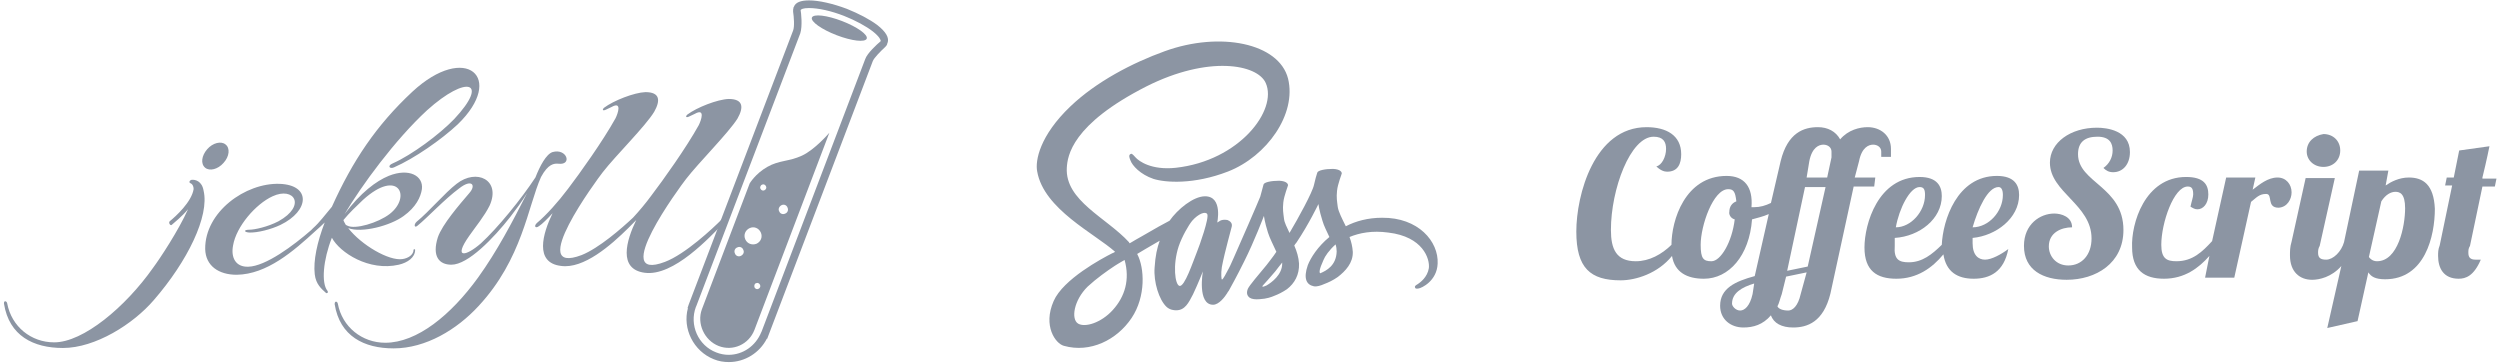
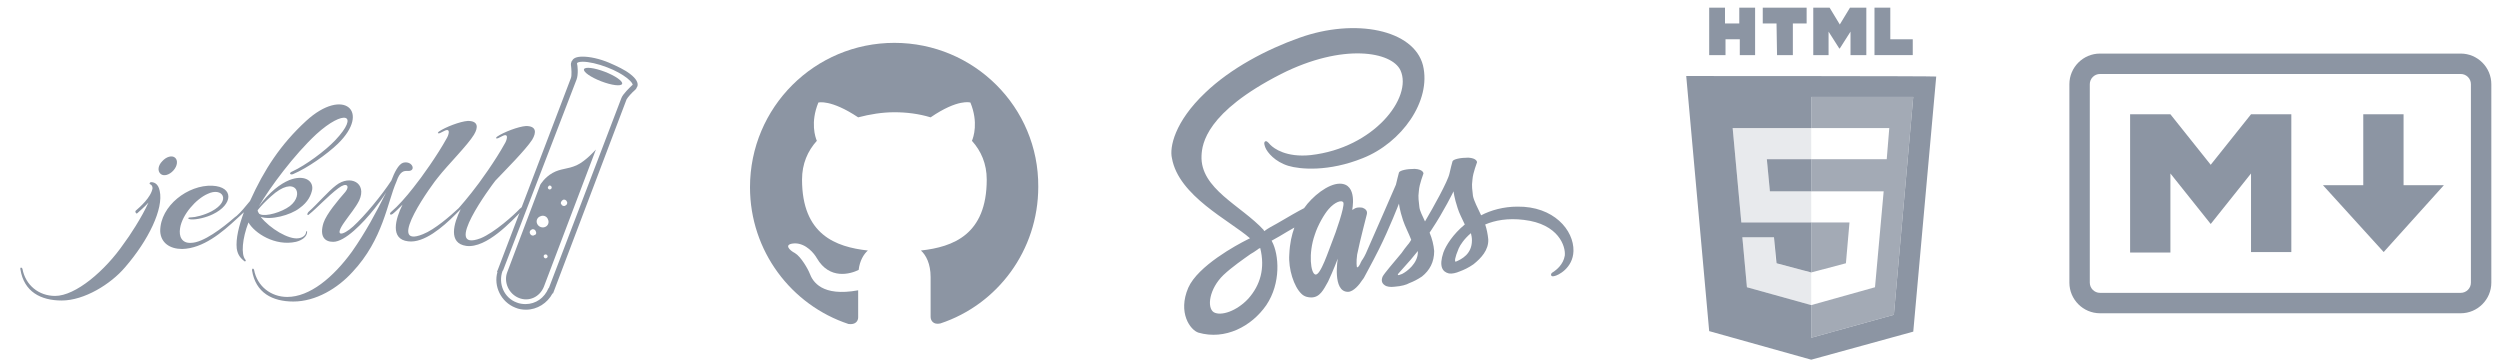
- <svg xmlns="http://www.w3.org/2000/svg" width="490" height="71" viewBox="0 0 490 71">
-   <g fill="#8C95A3">
-     <path d="M270.876 42.68c-2.724 0-5.161.653-7.096 1.669-.717-1.451-1.434-2.83-1.577-3.773-.143-1.161-.287-1.814-.143-3.192.143-1.379.932-3.265.932-3.41 0-.145-.143-.798-1.72-.871-1.577 0-2.939.29-3.082.726-.143.435-.43 1.379-.645 2.394-.287 1.451-3.154 6.675-4.802 9.432-.502-1.088-1.003-2.031-1.075-2.757-.143-1.161-.287-1.814-.143-3.192.143-1.379.932-3.265.932-3.41 0-.145-.143-.798-1.72-.871-1.577 0-2.939.29-3.082.726-.143.435-.358 1.451-.645 2.394-.358.943-4.157 9.65-5.161 11.899-.502 1.161-.932 2.104-1.29 2.684 0 0 0 .073-.072.145-.287.508-.43.798-.43.798-.215.363-.43.726-.573.726-.072 0-.215-1.088 0-2.467.573-3.047 1.935-7.763 1.935-7.908 0-.073.287-.871-.86-1.306-1.362-.218-1.72.435-1.864.435-.143 0-.143.218-.143.218s1.218-5.296-2.365-5.296c-2.294 0-5.376 2.539-6.952 4.788-1.003.508-3.082 1.669-5.304 2.975-.86.508-1.72.943-2.509 1.451-.072-.073-.143-.145-.143-.218-4.372-4.788-12.543-8.126-12.185-14.583.143-2.322.932-8.489 15.625-15.962 12.113-6.094 21.718-4.353 23.366-.653 2.365 5.296-5.161 15.236-17.632 16.615-4.802.508-7.239-1.306-7.884-2.031-.645-.726-.788-.798-1.003-.653-.43.218-.143.871 0 1.233.358 1.016 1.935 2.757 4.516 3.628 2.294.726 7.884 1.161 14.622-1.451 7.598-2.975 13.475-11.246 11.755-18.211-1.792-6.965-13.332-9.287-24.154-5.369-6.451 2.322-13.475 6.022-18.492 10.81-6.021 5.732-6.952 10.665-6.522 12.769 1.29 7.4 11.325 12.189 15.267 15.744-.215.145-.358.218-.573.29-2.007 1.016-9.604 5.079-11.468 9.359-2.15 4.861.358 8.344 2.007 8.779 5.161 1.451 10.393-1.161 13.26-5.441 2.867-4.281 2.509-9.867 1.147-12.479 0 0 0-.073-.072-.073l1.577-.943c1.003-.58 2.007-1.161 2.867-1.669-.502 1.379-.86 2.975-1.003 5.296-.215 2.757.86 6.312 2.365 7.691.645.58 1.434.653 1.864.653 1.72 0 2.437-1.451 3.297-3.12 1.003-2.104 1.935-4.498 1.935-4.498s-1.147 6.53 2.007 6.53c1.147 0 2.294-1.524 2.795-2.322 0 0 0-.073.072-.145.143-.218.215-.29.215-.29.43-.798 1.505-2.684 3.01-5.732 2.007-3.99 3.87-8.924 3.87-8.924s.143 1.233.788 3.265c.358 1.161 1.075 2.467 1.649 3.773-.43.653-.717 1.016-.717 1.016-.358.508-.788 1.016-1.218 1.596-1.505 1.814-3.369 3.99-3.655 4.643-.287.726-.215 1.306.358 1.741.43.29 1.147.363 1.935.29 1.434-.073 2.365-.435 2.867-.653.788-.29 1.649-.726 2.509-1.306 1.505-1.161 2.437-2.83 2.365-5.006-.072-1.233-.43-2.394-.932-3.555.143-.218.287-.435.43-.58 2.437-3.628 4.301-7.545 4.301-7.545s.143 1.233.788 3.265c.287 1.016.86 2.104 1.362 3.192-2.294 1.886-3.655 4.063-4.229 5.514-.932 2.684-.215 3.845 1.147 4.136.573.145 1.434-.145 2.079-.435.788-.29 1.72-.726 2.652-1.379 1.505-1.161 3.01-2.757 2.939-4.934-.072-1.016-.287-1.959-.645-2.902 1.935-.798 4.444-1.306 7.598-.871 6.809.798 8.171 5.151 7.956 6.965-.287 1.814-1.72 2.83-2.15 3.12-.502.29-.645.435-.573.653.072.29.287.29.717.218.573-.073 3.584-1.451 3.727-4.861.215-4.353-3.799-9.069-10.895-8.997zm-52.753 18.066c-2.294 2.539-5.447 3.483-6.809 2.684-1.434-.871-.86-4.571 1.864-7.255 1.72-1.596 3.87-3.12 5.304-4.063.358-.218.788-.508 1.434-.871.072-.073.143-.073.143-.073l.358-.218c1.075 3.845.072 7.183-2.294 9.795zm16.485-11.391c-.788 1.959-2.437 6.965-3.44 6.675-.86-.218-1.362-4.063-.143-7.763.645-1.886 1.935-4.136 2.652-5.006 1.218-1.379 2.58-1.886 2.939-1.306.43.726-1.505 6.167-2.007 7.4zm13.618 6.602c-.358.145-.645.29-.788.218-.072-.073.143-.29.143-.29s1.72-1.886 2.365-2.684c.358-.508.86-1.088 1.362-1.741v.218c0 2.177-2.079 3.7-3.082 4.281zm10.536-2.394c-.215-.145-.215-.726.645-2.612.287-.726 1.075-1.886 2.365-3.047.143.435.215.943.215 1.379-.072 2.757-2.007 3.773-3.225 4.281z" />
-     <g transform="translate(-387 -7164) translate(387 7164)">
-       <path d="M142.875 70.965c-1.015 0-2.03-.158-2.967-.552-3.982-1.577-6.169-5.993-5.076-10.014h-.078l.234-.71 20.459-53.697c.312-.788.156-2.681 0-3.706 0-.315 0-.552.078-.71v-.079c0-.079 0-.079.078-.158.312-.867 1.327-1.262 2.967-1.262 1.952 0 4.685.631 7.418 1.656 2.343.946 4.451 2.05 5.935 3.154 1.718 1.34 2.421 2.523 2.03 3.548l-.078.158v.079c-.078.237-.234.394-.39.552-.859.788-2.186 2.129-2.421 2.76l-20.693 54.406h-.078c-1.406 2.76-4.295 4.573-7.418 4.573zm-6.403-10.96l-.078.158c-1.327 3.548.469 7.57 3.982 8.91.781.315 1.64.473 2.421.473 2.811 0 5.31-1.735 6.403-4.416l.078-.158 20.302-53.381c.39-1.183 2.421-2.996 2.889-3.391l.078-.079c.078 0 .078-.079.078-.079 0-.158-.156-.788-1.562-1.892-1.327-1.025-3.358-2.129-5.544-2.996-2.577-1.025-5.154-1.577-6.95-1.577-1.171 0-1.562.237-1.64.394v.079c.078.315.39 3.075-.078 4.494l-20.381 53.46z" />
-       <path d="M162.553 26.02s-2.811 3.312-5.388 4.494c-2.577 1.183-4.451.867-6.794 2.208-2.343 1.34-3.436 3.233-3.436 3.233l-9.37 24.68c-1.015 2.76.469 6.071 3.28 7.175s5.935-.315 7.028-3.154l14.68-38.636zm-9.37 14.193c.469-.237 1.015 0 1.171.473.234.473 0 1.025-.469 1.183-.469.237-1.015 0-1.171-.473-.234-.394 0-.946.469-1.183zm-3.826-4.021c.312-.158.625 0 .781.315.156.315 0 .631-.312.788-.312.158-.625 0-.781-.315-.156-.315.078-.71.312-.788zm-4.139 13.956c-.469.237-1.015 0-1.171-.473-.234-.473 0-1.025.469-1.183.469-.237 1.015 0 1.171.473.234.473 0 .946-.469 1.183zm.859-3.233c-.39-.867 0-1.814.859-2.208.859-.394 1.796 0 2.186.867.39.867 0 1.814-.859 2.208-.859.315-1.796 0-2.186-.867zm2.108 8.595c.312-.158.625 0 .781.315.156.315 0 .631-.312.788-.312.158-.625 0-.781-.315-.078-.315 0-.71.312-.788z" />
-       <ellipse transform="rotate(-68.96 164.505 5.51)" cx="164.505" cy="5.51" rx="1.484" ry="5.756" />
-       <path d="M40.215 32.88c.859.71 2.499.315 3.592-.946 1.171-1.262 1.327-2.917.39-3.627-.859-.71-2.499-.315-3.592.946-1.093 1.262-1.327 2.839-.39 3.627zm-2.655 2.365c-.234 0-.625.394-.312.631.469.158.703.631.703 1.183-.39 2.523-3.514 5.362-4.685 6.308-.312.315.156.946.39.71.625-.552 2.03-1.656 3.202-3.075-1.874 4.179-5.466 9.62-6.872 11.512-5.388 7.648-13.665 14.587-19.365 14.587-4.529 0-8.355-3.075-9.214-7.648-.078-.473-.703-.631-.625.079 1.015 6.308 5.778 8.673 11.557 8.673 6.325 0 13.743-4.652 17.804-9.383 6.637-7.648 10.932-16.48 9.761-21.447-.312-1.892-1.64-2.208-2.343-2.129zm40.605 16.637c1.718-.394 3.202-1.419 3.202-2.917 0-.158-.312-.158-.312 0 0 .946-1.015 1.656-2.186 1.814-2.655.394-8.043-2.76-10.62-6.071 2.655 1.025 8.277-.473 10.854-2.365 2.421-1.735 3.358-3.706 3.592-5.283.312-2.602-2.499-4.179-6.481-2.602-2.499 1.025-5.544 3.312-8.668 7.491 3.28-5.519 9.839-14.508 16.164-20.343 7.809-7.018 12.26-5.677 5.31 1.735-2.889 2.996-8.277 7.018-12.025 8.673-1.171.473-.625 1.183.234.788 3.982-1.735 9.292-5.441 12.494-8.437 9.448-9.147 1.562-16.085-8.902-6.387-7.106 6.623-11.713 13.562-15.773 22.551-1.406 1.656-2.421 3.075-3.67 4.179l-.39.394c-3.436 2.996-8.902 7.096-12.338 7.175-2.421.079-3.436-1.735-2.967-4.179.625-3.706 4.451-8.122 7.731-9.62 4.217-1.971 6.715 1.814 1.171 4.889-2.108 1.104-4.685 1.656-5.7 1.656-1.171 0-1.093.473-.078.552 1.64.079 4.373-.631 6.169-1.498 5.7-2.76 6.013-7.806-.156-8.043-6.715-.237-14.68 5.519-14.602 12.774.078 3.312 2.655 5.046 6.169 5.046 5.935-.079 11.166-4.652 15.461-8.595.625-.552 1.249-1.104 1.796-1.656-1.484 3.864-2.265 7.491-1.952 10.172.234 1.971 1.327 2.839 2.186 3.627.156.158.547 0 .312-.394-1.249-1.498-.859-6.071.859-10.408 1.562 2.917 7.262 6.623 13.119 5.283zm-7.028-12.695c6.95-6.308 9.605-.631 5.232 2.76-2.265 1.735-6.794 3.075-8.277 2.287l-.312-.158c-.156-.315-.39-.631-.469-.946 1.171-1.419 2.499-2.681 3.826-3.942zm38.34-7.096c2.733.315 1.64-3.075-1.171-2.287-1.249.394-2.499 2.76-3.358 4.968-2.733 4.179-7.418 9.935-10.698 12.931-2.889 2.523-5.544 3.154-2.265-1.498 1.327-1.892 2.967-3.864 3.982-5.914 2.265-5.046-2.577-7.333-6.481-4.258-2.265 1.735-5.388 5.441-7.809 7.412-.625.552-.469 1.34.156.788 1.952-1.577 5.31-5.204 8.199-7.333 2.421-1.892 3.358-.631 1.952.946-1.952 2.287-5.31 6.15-6.169 8.673-1.171 3.706.234 5.362 2.655 5.362 3.28 0 8.277-5.204 11.557-9.383 1.093-1.419 2.265-2.996 3.28-4.652-2.889 5.677-5.856 11.354-9.605 16.558-5.31 7.333-11.947 12.774-18.194 12.774-4.529 0-8.433-3.075-9.292-7.648-.078-.473-.625-.631-.625.079 1.015 6.308 5.778 8.673 11.557 8.673 6.325 0 12.416-3.706 16.632-8.279 8.59-9.225 9.683-19.555 12.26-25.311 1.406-2.602 2.577-2.681 3.436-2.602zm35.061-8.831c1.249-2.208 1.171-3.864-1.718-3.864-2.186.079-6.247 1.656-8.121 3.075-.39.394-.234.631.312.394l1.171-.552c2.108-1.183 1.249 1.262.781 2.208-2.499 4.494-6.95 10.724-9.292 13.799-1.093 1.498-2.421 3.075-3.592 4.337-2.265 2.129-6.715 5.993-10.073 7.333-11.01 4.179 2.967-14.745 4.139-16.243 2.577-3.312 8.355-8.989 10.073-11.827 1.249-2.208 1.171-3.864-1.718-3.864-2.186.079-6.247 1.656-8.121 3.075-.39.394-.234.631.312.394l1.171-.552c2.108-1.183 1.249 1.262.781 2.208-2.499 4.494-6.95 10.724-9.292 13.799-1.952 2.602-4.295 5.204-6.091 6.702-.703.631-.312 1.183.39.631.625-.394 1.64-1.419 2.655-2.523-1.952 4.021-3.592 9.699 1.64 10.329 4.451.631 9.761-4.021 13.197-7.412l1.249-1.262.312-.315c-1.952 4.021-3.592 9.62 1.64 10.329 5.7.788 12.806-7.018 15.617-9.856.547-.552.39-1.498-.547-.552-1.64 1.656-7.106 6.781-11.088 8.279-11.01 4.179 2.967-14.745 4.139-16.243 2.499-3.233 8.277-8.989 10.073-11.827z" />
+ <svg xmlns="http://www.w3.org/2000/svg" version="1.1" id="Layer_1" x="0px" y="0px" viewBox="0 0 490 71" style="enable-background:new 0 0 490 71;" xml:space="preserve">
+   <style type="text/css">
+ 	.st0{fill:#8C95A3;}
+ 	.st1{opacity:0.8;fill:#8C95A3;enable-background:new    ;}
+ 	.st2{opacity:0.2;}
+ 	.st3{fill-rule:evenodd;clip-rule:evenodd;fill:#8C95A3;}
+ </style>
+   <path class="st0" d="M297.4,40.5c-2.7,0-5.2,0.7-7.1,1.7c-0.7-1.5-1.4-2.8-1.6-3.8c-0.1-1.2-0.3-1.8-0.1-3.2  c0.1-1.4,0.9-3.3,0.9-3.4s-0.1-0.8-1.7-0.9c-1.6,0-2.9,0.3-3.1,0.7c-0.1,0.4-0.4,1.4-0.6,2.4c-0.3,1.5-3.2,6.7-4.8,9.4  c-0.5-1.1-1-2-1.1-2.8c-0.1-1.2-0.3-1.8-0.1-3.2c0.1-1.4,0.9-3.3,0.9-3.4s-0.1-0.8-1.7-0.9c-1.6,0-2.9,0.3-3.1,0.7  c-0.1,0.4-0.4,1.5-0.6,2.4c-0.4,0.9-4.2,9.7-5.2,11.9c-0.5,1.2-0.9,2.1-1.3,2.7c0,0,0,0.1-0.1,0.1c-0.3,0.5-0.4,0.8-0.4,0.8  c-0.2,0.4-0.4,0.7-0.6,0.7c-0.1,0-0.2-1.1,0-2.5c0.6-3,1.9-7.8,1.9-7.9c0-0.1,0.3-0.9-0.9-1.3c-1.4-0.2-1.7,0.4-1.9,0.4  c-0.1,0-0.1,0.2-0.1,0.2s1.2-5.3-2.4-5.3c-2.3,0-5.4,2.5-7,4.8c-1,0.5-3.1,1.7-5.3,3c-0.9,0.5-1.7,0.9-2.5,1.5  c-0.1-0.1-0.1-0.1-0.1-0.2c-4.4-4.8-12.5-8.1-12.2-14.6c0.1-2.3,0.9-8.5,15.6-16c12.1-6.1,21.7-4.4,23.4-0.7  c2.4,5.3-5.2,15.2-17.6,16.6c-4.8,0.5-7.2-1.3-7.9-2c-0.6-0.7-0.8-0.8-1-0.7c-0.4,0.2-0.1,0.9,0,1.2c0.4,1,1.9,2.8,4.5,3.6  c2.3,0.7,7.9,1.2,14.6-1.5c7.6-3,13.5-11.2,11.8-18.2c-1.8-7-13.3-9.3-24.2-5.4c-6.5,2.3-13.5,6-18.5,10.8c-6,5.7-7,10.7-6.5,12.8  c1.3,7.4,11.3,12.2,15.3,15.7c-0.2,0.1-0.4,0.2-0.6,0.3c-2,1-9.6,5.1-11.5,9.4c-2.1,4.9,0.4,8.3,2,8.8c5.2,1.5,10.4-1.2,13.3-5.4  c2.9-4.3,2.5-9.9,1.1-12.5c0,0,0-0.1-0.1-0.1l1.6-0.9c1-0.6,2-1.2,2.9-1.7c-0.5,1.4-0.9,3-1,5.3c-0.2,2.8,0.9,6.3,2.4,7.7  c0.6,0.6,1.4,0.7,1.9,0.7c1.7,0,2.4-1.5,3.3-3.1c1-2.1,1.9-4.5,1.9-4.5s-1.1,6.5,2,6.5c1.1,0,2.3-1.5,2.8-2.3c0,0,0-0.1,0.1-0.1  c0.1-0.2,0.2-0.3,0.2-0.3c0.4-0.8,1.5-2.7,3-5.7c2-4,3.9-8.9,3.9-8.9s0.1,1.2,0.8,3.3c0.4,1.2,1.1,2.5,1.6,3.8c-0.4,0.7-0.7,1-0.7,1  c-0.4,0.5-0.8,1-1.2,1.6c-1.5,1.8-3.4,4-3.7,4.6c-0.3,0.7-0.2,1.3,0.4,1.7c0.4,0.3,1.1,0.4,1.9,0.3c1.4-0.1,2.4-0.4,2.9-0.7  c0.8-0.3,1.6-0.7,2.5-1.3c1.5-1.2,2.4-2.8,2.4-5c-0.1-1.2-0.4-2.4-0.9-3.6c0.1-0.2,0.3-0.4,0.4-0.6c2.4-3.6,4.3-7.5,4.3-7.5  s0.1,1.2,0.8,3.3c0.3,1,0.9,2.1,1.4,3.2c-2.3,1.9-3.7,4.1-4.2,5.5c-0.9,2.7-0.2,3.8,1.1,4.1c0.6,0.1,1.4-0.1,2.1-0.4  c0.8-0.3,1.7-0.7,2.7-1.4c1.5-1.2,3-2.8,2.9-4.9c-0.1-1-0.3-2-0.6-2.9c1.9-0.8,4.4-1.3,7.6-0.9c6.8,0.8,8.2,5.2,8,7  c-0.3,1.8-1.7,2.8-2.1,3.1c-0.5,0.3-0.6,0.4-0.6,0.7c0.1,0.3,0.3,0.3,0.7,0.2c0.6-0.1,3.6-1.5,3.7-4.9  C308.5,45.1,304.5,40.4,297.4,40.5L297.4,40.5z M244.7,58.5c-2.3,2.5-5.4,3.5-6.8,2.7c-1.4-0.9-0.9-4.6,1.9-7.3  c1.7-1.6,3.9-3.1,5.3-4.1c0.4-0.2,0.8-0.5,1.4-0.9c0.1-0.1,0.1-0.1,0.1-0.1l0.4-0.2C248,52.6,247,55.9,244.7,58.5L244.7,58.5z   M261.2,47.1c-0.8,2-2.4,7-3.4,6.7c-0.9-0.2-1.4-4.1-0.1-7.8c0.6-1.9,1.9-4.1,2.7-5c1.2-1.4,2.6-1.9,2.9-1.3  C263.6,40.5,261.7,45.9,261.2,47.1L261.2,47.1z M274.8,53.7c-0.4,0.1-0.6,0.3-0.8,0.2c-0.1-0.1,0.1-0.3,0.1-0.3s1.7-1.9,2.4-2.7  c0.4-0.5,0.9-1.1,1.4-1.7v0.2C277.9,51.6,275.8,53.2,274.8,53.7L274.8,53.7z M285.3,51.3c-0.2-0.1-0.2-0.7,0.6-2.6  c0.3-0.7,1.1-1.9,2.4-3c0.1,0.4,0.2,0.9,0.2,1.4C288.5,49.8,286.5,50.8,285.3,51.3L285.3,51.3z" />
+   <g transform="translate(-387 -7164) translate(387 7164)">
+     <path class="st0" d="M103.1,60.7c-0.7,0-1.4-0.1-2.1-0.4c-2.8-1.1-4.3-4.2-3.5-7h-0.1l0.2-0.5l14.3-37.5c0.2-0.5,0.1-1.9,0-2.6   c0-0.2,0-0.4,0.1-0.5v-0.1c0-0.1,0-0.1,0.1-0.1c0.2-0.6,0.9-0.9,2.1-0.9c1.4,0,3.3,0.4,5.2,1.2c1.6,0.7,3.1,1.4,4.1,2.2   c1.2,0.9,1.7,1.8,1.4,2.5l-0.1,0.1v0.1c-0.1,0.2-0.2,0.3-0.3,0.4c-0.6,0.5-1.5,1.5-1.7,1.9l-14.4,38h-0.1   C107.3,59.4,105.3,60.7,103.1,60.7L103.1,60.7z M98.6,53l-0.1,0.1c-0.9,2.5,0.3,5.3,2.8,6.2c0.5,0.2,1.1,0.3,1.7,0.3   c2,0,3.7-1.2,4.5-3.1l0.1-0.1l14.2-37.2c0.3-0.8,1.7-2.1,2-2.4l0.1-0.1c0.1,0,0.1-0.1,0.1-0.1c0-0.1-0.1-0.5-1.1-1.3   c-0.9-0.7-2.3-1.5-3.9-2.1c-1.8-0.7-3.6-1.1-4.8-1.1c-0.8,0-1.1,0.2-1.1,0.3v0.1c0.1,0.2,0.3,2.1-0.1,3.1L98.6,53L98.6,53z" />
+     <path class="st0" d="M116.8,29.3c0,0-2,2.3-3.8,3.1c-1.8,0.8-3.1,0.6-4.7,1.5c-1.6,0.9-2.4,2.3-2.4,2.3l-6.5,17.2   c-0.7,1.9,0.3,4.2,2.3,5c2,0.8,4.1-0.2,4.9-2.2L116.8,29.3L116.8,29.3z M110.3,39.2c0.3-0.2,0.7,0,0.8,0.3c0.2,0.3,0,0.7-0.3,0.8   c-0.3,0.2-0.7,0-0.8-0.3C109.8,39.8,110,39.4,110.3,39.2z M107.6,36.4c0.2-0.1,0.4,0,0.5,0.2s0,0.4-0.2,0.5c-0.2,0.1-0.4,0-0.5-0.2   C107.3,36.7,107.5,36.5,107.6,36.4z M104.7,46.1c-0.3,0.2-0.7,0-0.8-0.3c-0.2-0.3,0-0.7,0.3-0.8c0.3-0.2,0.7,0,0.8,0.3   C105.2,45.7,105.1,46,104.7,46.1z M105.3,43.9c-0.3-0.6,0-1.3,0.6-1.5c0.6-0.3,1.3,0,1.5,0.6c0.3,0.6,0,1.3-0.6,1.5   C106.3,44.7,105.6,44.5,105.3,43.9z M106.8,49.9c0.2-0.1,0.4,0,0.5,0.2c0.1,0.2,0,0.4-0.2,0.5c-0.2,0.1-0.4,0-0.5-0.2   C106.5,50.2,106.6,49.9,106.8,49.9z" />
+     <ellipse transform="matrix(0.359 -0.9333 0.9333 0.359 61.7657 119.9356)" class="st0" cx="118.2" cy="15" rx="1" ry="4" />
+     <path class="st0" d="M31.5,34.1c0.6,0.5,1.7,0.2,2.5-0.7c0.8-0.9,0.9-2,0.3-2.5c-0.6-0.5-1.7-0.2-2.5,0.7   C31,32.4,30.8,33.5,31.5,34.1z M29.6,35.7c-0.2,0-0.4,0.3-0.2,0.4c0.3,0.1,0.5,0.4,0.5,0.8c-0.3,1.8-2.5,3.7-3.3,4.4   c-0.2,0.2,0.1,0.7,0.3,0.5c0.4-0.4,1.4-1.2,2.2-2.1c-1.3,2.9-3.8,6.7-4.8,8C20.6,53.1,14.8,58,10.8,58c-3.2,0-5.8-2.1-6.4-5.3   c-0.1-0.3-0.5-0.4-0.4,0.1c0.7,4.4,4,6.1,8.1,6.1c4.4,0,9.6-3.2,12.4-6.5c4.6-5.3,7.6-11.5,6.8-15C31,35.9,30.1,35.7,29.6,35.7   L29.6,35.7z M58,47.4c1.2-0.3,2.2-1,2.2-2c0-0.1-0.2-0.1-0.2,0c0,0.7-0.7,1.2-1.5,1.3c-1.9,0.3-5.6-1.9-7.4-4.2   c1.9,0.7,5.8-0.3,7.6-1.7c1.7-1.2,2.3-2.6,2.5-3.7c0.2-1.8-1.7-2.9-4.5-1.8c-1.7,0.7-3.9,2.3-6,5.2c2.3-3.9,6.9-10.1,11.3-14.2   c5.4-4.9,8.6-4,3.7,1.2c-2,2.1-5.8,4.9-8.4,6.1c-0.8,0.3-0.4,0.8,0.2,0.5c2.8-1.2,6.5-3.8,8.7-5.9c6.6-6.4,1.1-11.2-6.2-4.5   c-5,4.6-8.2,9.5-11,15.7c-1,1.2-1.7,2.1-2.6,2.9L46,42.6c-2.4,2.1-6.2,5-8.6,5c-1.7,0.1-2.4-1.2-2.1-2.9c0.4-2.6,3.1-5.7,5.4-6.7   c2.9-1.4,4.7,1.3,0.8,3.4c-1.5,0.8-3.3,1.2-4,1.2c-0.8,0-0.8,0.3-0.1,0.4c1.1,0.1,3.1-0.4,4.3-1c4-1.9,4.2-5.4-0.1-5.6   c-4.7-0.2-10.2,3.9-10.2,8.9c0.1,2.3,1.9,3.5,4.3,3.5c4.1-0.1,7.8-3.2,10.8-6c0.4-0.4,0.9-0.8,1.3-1.2c-1,2.7-1.6,5.2-1.4,7.1   c0.2,1.4,0.9,2,1.5,2.5c0.1,0.1,0.4,0,0.2-0.3c-0.9-1-0.6-4.2,0.6-7.3C49.9,45.7,53.9,48.3,58,47.4L58,47.4z M53.1,38.5   c4.8-4.4,6.7-0.4,3.7,1.9c-1.6,1.2-4.7,2.1-5.8,1.6l-0.2-0.1c-0.1-0.2-0.3-0.4-0.3-0.7C51.2,40.3,52.1,39.4,53.1,38.5L53.1,38.5z    M79.8,33.5c1.9,0.2,1.1-2.1-0.8-1.6c-0.9,0.3-1.7,1.9-2.3,3.5c-1.9,2.9-5.2,6.9-7.5,9c-2,1.8-3.9,2.2-1.6-1   c0.9-1.3,2.1-2.7,2.8-4.1c1.6-3.5-1.8-5.1-4.5-3c-1.6,1.2-3.8,3.8-5.4,5.2c-0.4,0.4-0.3,0.9,0.1,0.5c1.4-1.1,3.7-3.6,5.7-5.1   c1.7-1.3,2.3-0.4,1.4,0.7c-1.4,1.6-3.7,4.3-4.3,6.1c-0.8,2.6,0.2,3.7,1.9,3.7c2.3,0,5.8-3.6,8.1-6.5c0.8-1,1.6-2.1,2.3-3.2   c-2,4-4.1,7.9-6.7,11.6c-3.7,5.1-8.3,8.9-12.7,8.9c-3.2,0-5.9-2.1-6.5-5.3c-0.1-0.3-0.4-0.4-0.4,0.1c0.7,4.4,4,6.1,8.1,6.1   c4.4,0,8.7-2.6,11.6-5.8c6-6.4,6.8-13.6,8.6-17.7C78.4,33.5,79.2,33.5,79.8,33.5L79.8,33.5z M104.3,27.4c0.9-1.5,0.8-2.7-1.2-2.7   c-1.5,0.1-4.4,1.2-5.7,2.1c-0.3,0.3-0.2,0.4,0.2,0.3l0.8-0.4c1.5-0.8,0.9,0.9,0.5,1.5c-1.7,3.1-4.8,7.5-6.5,9.6   c-0.8,1-1.7,2.1-2.5,3c-1.6,1.5-4.7,4.2-7,5.1C75.3,49,85,35.7,85.9,34.7c1.8-2.3,5.8-6.3,7-8.3c0.9-1.5,0.8-2.7-1.2-2.7   c-1.5,0.1-4.4,1.2-5.7,2.1c-0.3,0.3-0.2,0.4,0.2,0.3l0.8-0.4c1.5-0.8,0.9,0.9,0.5,1.5c-1.7,3.1-4.8,7.5-6.5,9.6   c-1.4,1.8-3,3.6-4.3,4.7c-0.5,0.4-0.2,0.8,0.3,0.4c0.4-0.3,1.1-1,1.9-1.8c-1.4,2.8-2.5,6.8,1.1,7.2c3.1,0.4,6.8-2.8,9.2-5.2   l0.9-0.9l0.2-0.2c-1.4,2.8-2.5,6.7,1.1,7.2c4,0.5,8.9-4.9,10.9-6.9c0.4-0.4,0.3-1-0.4-0.4c-1.1,1.2-5,4.7-7.7,5.8   c-7.7,2.9,2.1-10.3,2.9-11.3C99,33.4,103,29.4,104.3,27.4L104.3,27.4z" />
+   </g>
+   <g>
+     <g>
+       <path class="st0" d="M335,1.5h3.1v3.1h2.8V1.5h3.1v9.3H341V7.7h-2.8v3.1H335C335,10.8,335,1.5,335,1.5z" />
+       <path class="st0" d="M348.2,4.6h-2.7V1.5h8.6v3.1h-2.7v6.2h-3.1L348.2,4.6L348.2,4.6z" />
+       <path class="st0" d="M355.4,1.5h3.2l2,3.3l2-3.3h3.2v9.3h-3.1V6.2l-2.1,3.3h-0.1l-2.1-3.3v4.6h-3V1.5z" />
+       <path class="st0" d="M367.4,1.5h3.1v6.2h4.4v3.1h-7.5V1.5z" />
    </g>
-     <g>
-       <path d="M455.401 32.714c1.907 0 3.285-1.35 3.285-3.22s-1.378-3.22-3.285-3.22c-1.907.312-3.285 1.558-3.285 3.428 0 1.662 1.378 3.012 3.285 3.012z" />
-       <path d="M486.555 34.792c.848-3.428 1.378-6.128 1.378-6.128l-5.934.831-1.06 5.297h-1.378l-.318 1.558h1.378l-2.437 11.737c-.318.831-.318 1.35-.318 2.077 0 2.389 1.06 4.466 4.027 4.466 1.378 0 2.967-.519 4.345-3.739h-1.06c-1.06 0-1.378-.519-1.378-1.35 0-.519 0-.831.318-1.35l2.437-11.633h2.437l.318-1.558h-2.755v-.208z" />
-       <path d="M449.15 37.7c0-1.558-1.06-2.908-2.755-2.908-1.907 0-3.497 1.35-4.874 2.389l.53-2.389h-5.722l-2.755 12.464c-1.907 2.077-3.815 3.947-6.994 3.947-1.907 0-2.967-.519-2.967-3.22 0-4.259 2.437-11.426 5.192-11.426.848 0 1.06.519 1.06 1.558 0 .519-.318 1.35-.53 2.389.53.312.848.519 1.378.519 1.06 0 2.119-1.039 2.119-2.908 0-1.87-.848-3.428-4.345-3.428-8.159 0-10.808 9.244-10.596 13.815 0 4.466 2.437 6.128 6.252 6.128 4.027 0 6.782-2.077 8.901-4.466l-.848 4.259h5.722l3.285-14.853c1.06-.831 1.589-1.558 2.967-1.558 1.378 0 0 2.701 2.437 2.701 1.695-.104 2.543-1.662 2.543-3.012z" />
-       <path d="M472.144 34.792c-1.907 0-3.497.831-4.556 1.558l.53-2.908h-5.722l-2.967 14.022c-.53 1.87-2.119 3.428-3.497 3.428-1.06 0-1.589-.312-1.589-1.35 0-.312 0-.831.318-1.35l2.967-13.295h-5.722l-2.755 12.464c-.318 1.039-.318 1.87-.318 2.701 0 3.22 1.907 4.778 4.345 4.778 1.378 0 3.815-.519 5.722-2.701l-2.755 12.153 5.934-1.35 2.119-9.556c.53.831 1.378 1.35 3.285 1.35 7.841 0 9.749-8.517 9.749-13.815-.212-4.778-2.331-6.128-5.086-6.128zm-6.252 16.411c-.848 0-1.378-.519-1.589-.831l2.437-10.906c.848-1.35 1.907-1.87 2.755-1.87.848 0 1.907.312 1.907 3.22 0 3.532-1.378 10.387-5.51 10.387z" />
-       <path d="M367.557 34.792h-4.027l.848-3.22c.53-2.701 1.907-3.22 2.755-3.22.848 0 1.589.519 1.589 1.35v1.039h1.907v-1.558c0-2.701-2.119-4.259-4.556-4.259-1.589 0-3.815.519-5.404 2.389-.848-1.558-2.437-2.389-4.345-2.389-2.755 0-5.934 1.039-7.312 6.648l-1.907 8.206c-1.06.519-2.119.831-3.285.831h-.53c.318-3.947-1.378-6.128-4.874-6.128-8.159 0-10.808 8.725-10.808 13.503-1.907 1.87-4.345 3.22-6.994 3.22-3.815 0-4.874-2.389-4.874-6.128 0-7.998 3.815-18.281 8.371-18.281 1.907 0 2.437 1.039 2.437 2.389 0 1.558-.848 3.22-1.907 3.428.848.831 1.589 1.039 2.119 1.039 2.119 0 2.755-1.558 2.755-3.428 0-3.739-2.967-5.297-6.782-5.297-10.279 0-13.775 13.295-13.775 20.462s2.755 9.556 8.689 9.556c2.967 0 7.312-1.35 10.067-4.778.53 3.22 2.967 4.466 6.252 4.466 4.874 0 8.901-4.466 9.431-11.633 1.06-.312 2.119-.519 3.285-1.039l-2.755 12.153c-3.815 1.039-6.782 2.389-6.782 5.817 0 2.701 2.119 4.259 4.556 4.259 1.907 0 3.815-.519 5.404-2.389.53 1.558 2.119 2.389 4.345 2.389 2.755 0 5.934-1.039 7.312-6.648l4.556-20.982h4.027l.212-1.766zm-27.551 8.206c-.53 4.466-2.755 8.206-4.556 8.206-1.589 0-2.119-.519-2.119-3.22 0-3.739 2.437-10.906 5.404-10.906 1.06 0 1.378.519 1.589 2.389-.848.312-1.378 1.039-1.378 2.077-.106.415.212 1.246 1.06 1.454zm3.497 14.646c-.53 2.389-1.589 3.22-2.437 3.22-.848 0-1.589-.831-1.589-1.35 0-2.077 1.907-3.22 4.345-3.947l-.318 2.077zm9.431 0c-.53 2.389-1.589 3.22-2.437 3.22-1.06 0-1.907-.312-2.119-.831.318-.519.53-1.558.848-2.389l.848-3.428 4.027-.831-1.166 4.259zm1.378-5.401l-4.027.831 3.497-16.411h4.027l-3.497 15.58zm4.662-21.397l-.848 3.947h-4.027l.53-3.22c.53-2.701 1.907-3.22 2.755-3.22.848 0 1.589.519 1.589 1.35v1.143z" />
-       <path d="M412.274 32.922c.53.519 1.06.831 1.907.831 1.907 0 3.285-1.558 3.285-3.947 0-4.259-4.556-4.778-6.464-4.778-5.192 0-9.219 2.908-9.219 6.855 0 5.817 8.159 8.206 8.159 14.853 0 3.22-1.907 5.297-4.556 5.297-2.437 0-3.815-1.87-3.815-3.739 0-2.701 2.437-3.739 4.556-3.739 0-2.077-2.119-2.701-3.497-2.701-2.755 0-5.934 2.077-5.934 6.336 0 4.778 3.815 6.648 8.371 6.648 5.722 0 11.126-3.22 11.126-9.764 0-8.517-8.901-9.244-8.901-14.853 0-2.389 1.378-3.428 3.815-3.428 2.437 0 2.967 1.35 2.967 2.701 0 1.35-.636 2.597-1.801 3.428z" />
-       <path d="M395.743 38.219c0-1.87-.848-3.739-4.345-3.739-7.841 0-10.596 8.725-10.808 13.503-1.907 1.87-3.815 3.428-6.464 3.428-1.907 0-2.967-.519-2.755-3.22v-1.558c4.874-.312 9.219-3.739 9.219-8.206 0-1.87-.848-3.739-4.345-3.739-8.159 0-10.808 9.244-10.808 13.815 0 4.57 2.437 6.128 6.252 6.128 4.027 0 6.994-2.077 9.219-4.778.53 3.428 2.755 4.778 5.934 4.778 3.179 0 5.934-1.35 6.782-5.817-1.378 1.039-3.285 2.077-4.556 2.077-1.272 0-2.437-.831-2.437-3.22v-1.039c4.556-.415 9.113-3.843 9.113-8.413zm-4.027-1.558c.53 0 .848.519.848 1.558 0 3.22-2.755 6.336-5.934 6.336 1.06-3.635 2.967-7.894 5.086-7.894zm-15.471 0c.848 0 1.06.519 1.06 1.558 0 3.22-2.755 6.336-5.722 6.336.636-3.635 2.755-7.894 4.662-7.894z" />
+     <path class="st0" d="M346.9,37.5h8.1v-6.3h-8.7L346.9,37.5z M330.5,14.9l4.5,50l20,5.6l20-5.5l4.5-50   C379.4,14.9,330.5,14.9,330.5,14.9z M371.2,61.7L355,66.2v-6.4l0,0l-12.6-3.5l-0.9-9.8h6.2l0.5,5.1l6.8,1.8l0,0v-9.8h-13.7   l-1.7-18.5H355V19h20L371.2,61.7z" />
+     <path class="st1" d="M362.5,43.6H355v9.8l6.8-1.8L362.5,43.6z M355,19v6.1h15.3l-0.5,6.1H355v6.3h14.2l-1.7,18.8L355,59.8v6.4   l16.2-4.5L375,19L355,19L355,19z" />
+     <g class="st2">
+       <polygon class="st0" points="355,25.1 339.6,25.1 341.3,43.6 355,43.6 355,37.5 346.9,37.5 346.3,31.2 355,31.2   " />
+       <polygon class="st0" points="355,53.4 355,53.4 348.1,51.6 347.7,46.5 341.5,46.5 342.4,56.3 355,59.8 355,59.8   " />
    </g>
  </g>
+   <g>
+     <path class="st0" d="M482.3,61.4h-70.7c-3.3,0-6-2.7-6-6V16.5c0-3.3,2.7-6,6-6h70.7c3.3,0,6,2.7,6,6v38.9   C488.3,58.7,485.6,61.4,482.3,61.4z M411.6,14.5c-1.1,0-2,0.9-2,2v38.9c0,1.1,0.9,2,2,2h70.7c1.1,0,2-0.9,2-2V16.5c0-1.1-0.9-2-2-2   H411.6z" />
+     <path class="st0" d="M417.5,49.4v-27h7.9l7.9,9.9l7.9-9.9h7.9v27h-7.9V34l-7.9,9.9l-7.9-9.9v15.5H417.5z M467.2,49.4l-11.9-13.1   h7.9V22.4h7.9v13.9h7.9L467.2,49.4z" />
+   </g>
+   <path class="st3" d="M175.3,8.4c-15.6,0-28.3,12.6-28.3,28.3c0,12.5,8.1,23.1,19.3,26.8c1.4,0.2,1.9-0.6,1.9-1.3c0-0.7,0-2.9,0-5.3  c-7.1,1.3-8.9-1.7-9.5-3.3c-0.3-0.8-1.7-3.3-2.9-4c-1-0.5-2.4-1.8,0-1.9c2.2,0,3.8,2,4.3,2.9c2.5,4.3,6.6,3.1,8.2,2.3  c0.2-1.8,1-3.1,1.8-3.8c-6.3-0.7-12.9-3.1-12.9-13.9c0-3.1,1.1-5.6,2.9-7.6c-0.3-0.7-1.3-3.6,0.3-7.5c0,0,2.4-0.7,7.8,2.9  c2.3-0.6,4.7-1,7.1-1s4.8,0.3,7.1,1c5.4-3.7,7.8-2.9,7.8-2.9c1.6,3.9,0.6,6.8,0.3,7.5c1.8,2,2.9,4.5,2.9,7.6  c0,10.8-6.6,13.2-12.9,13.9c1,0.9,1.9,2.6,1.9,5.2c0,3.8,0,6.8,0,7.8c0,0.7,0.5,1.6,1.9,1.3c11.2-3.7,19.2-14.3,19.2-26.8  C203.6,21,190.9,8.4,175.3,8.4z" />
</svg>
